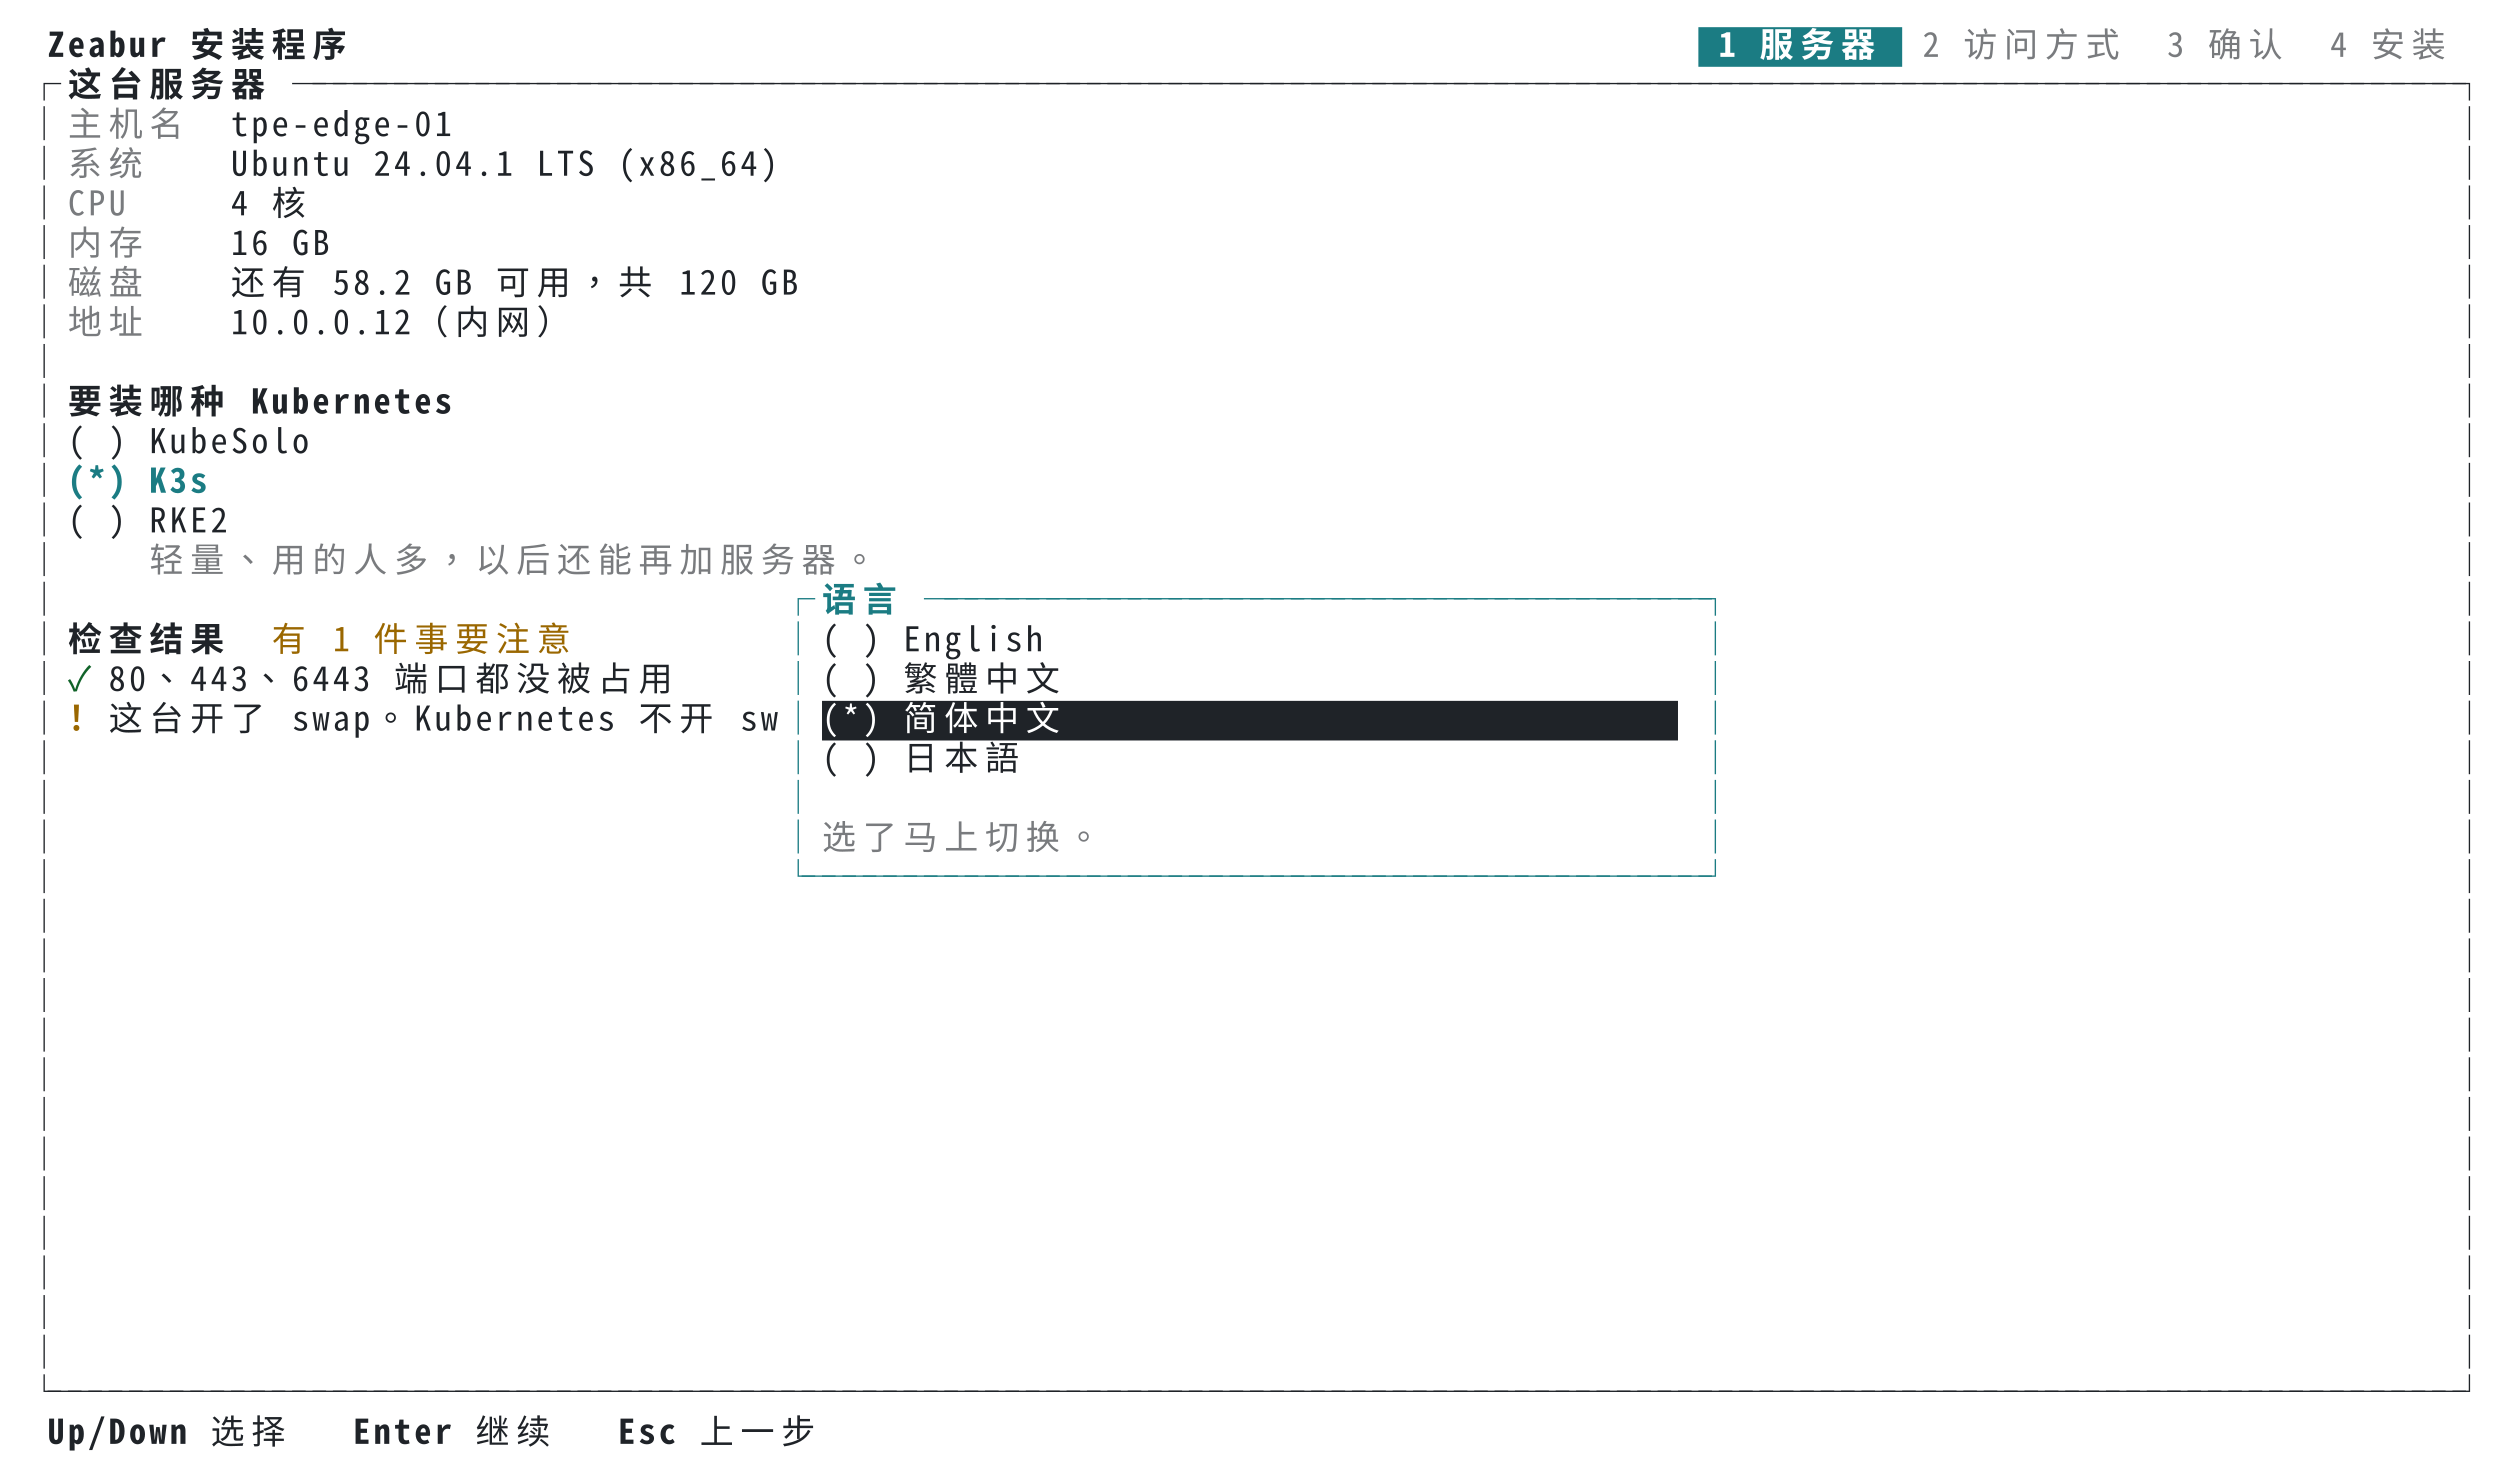
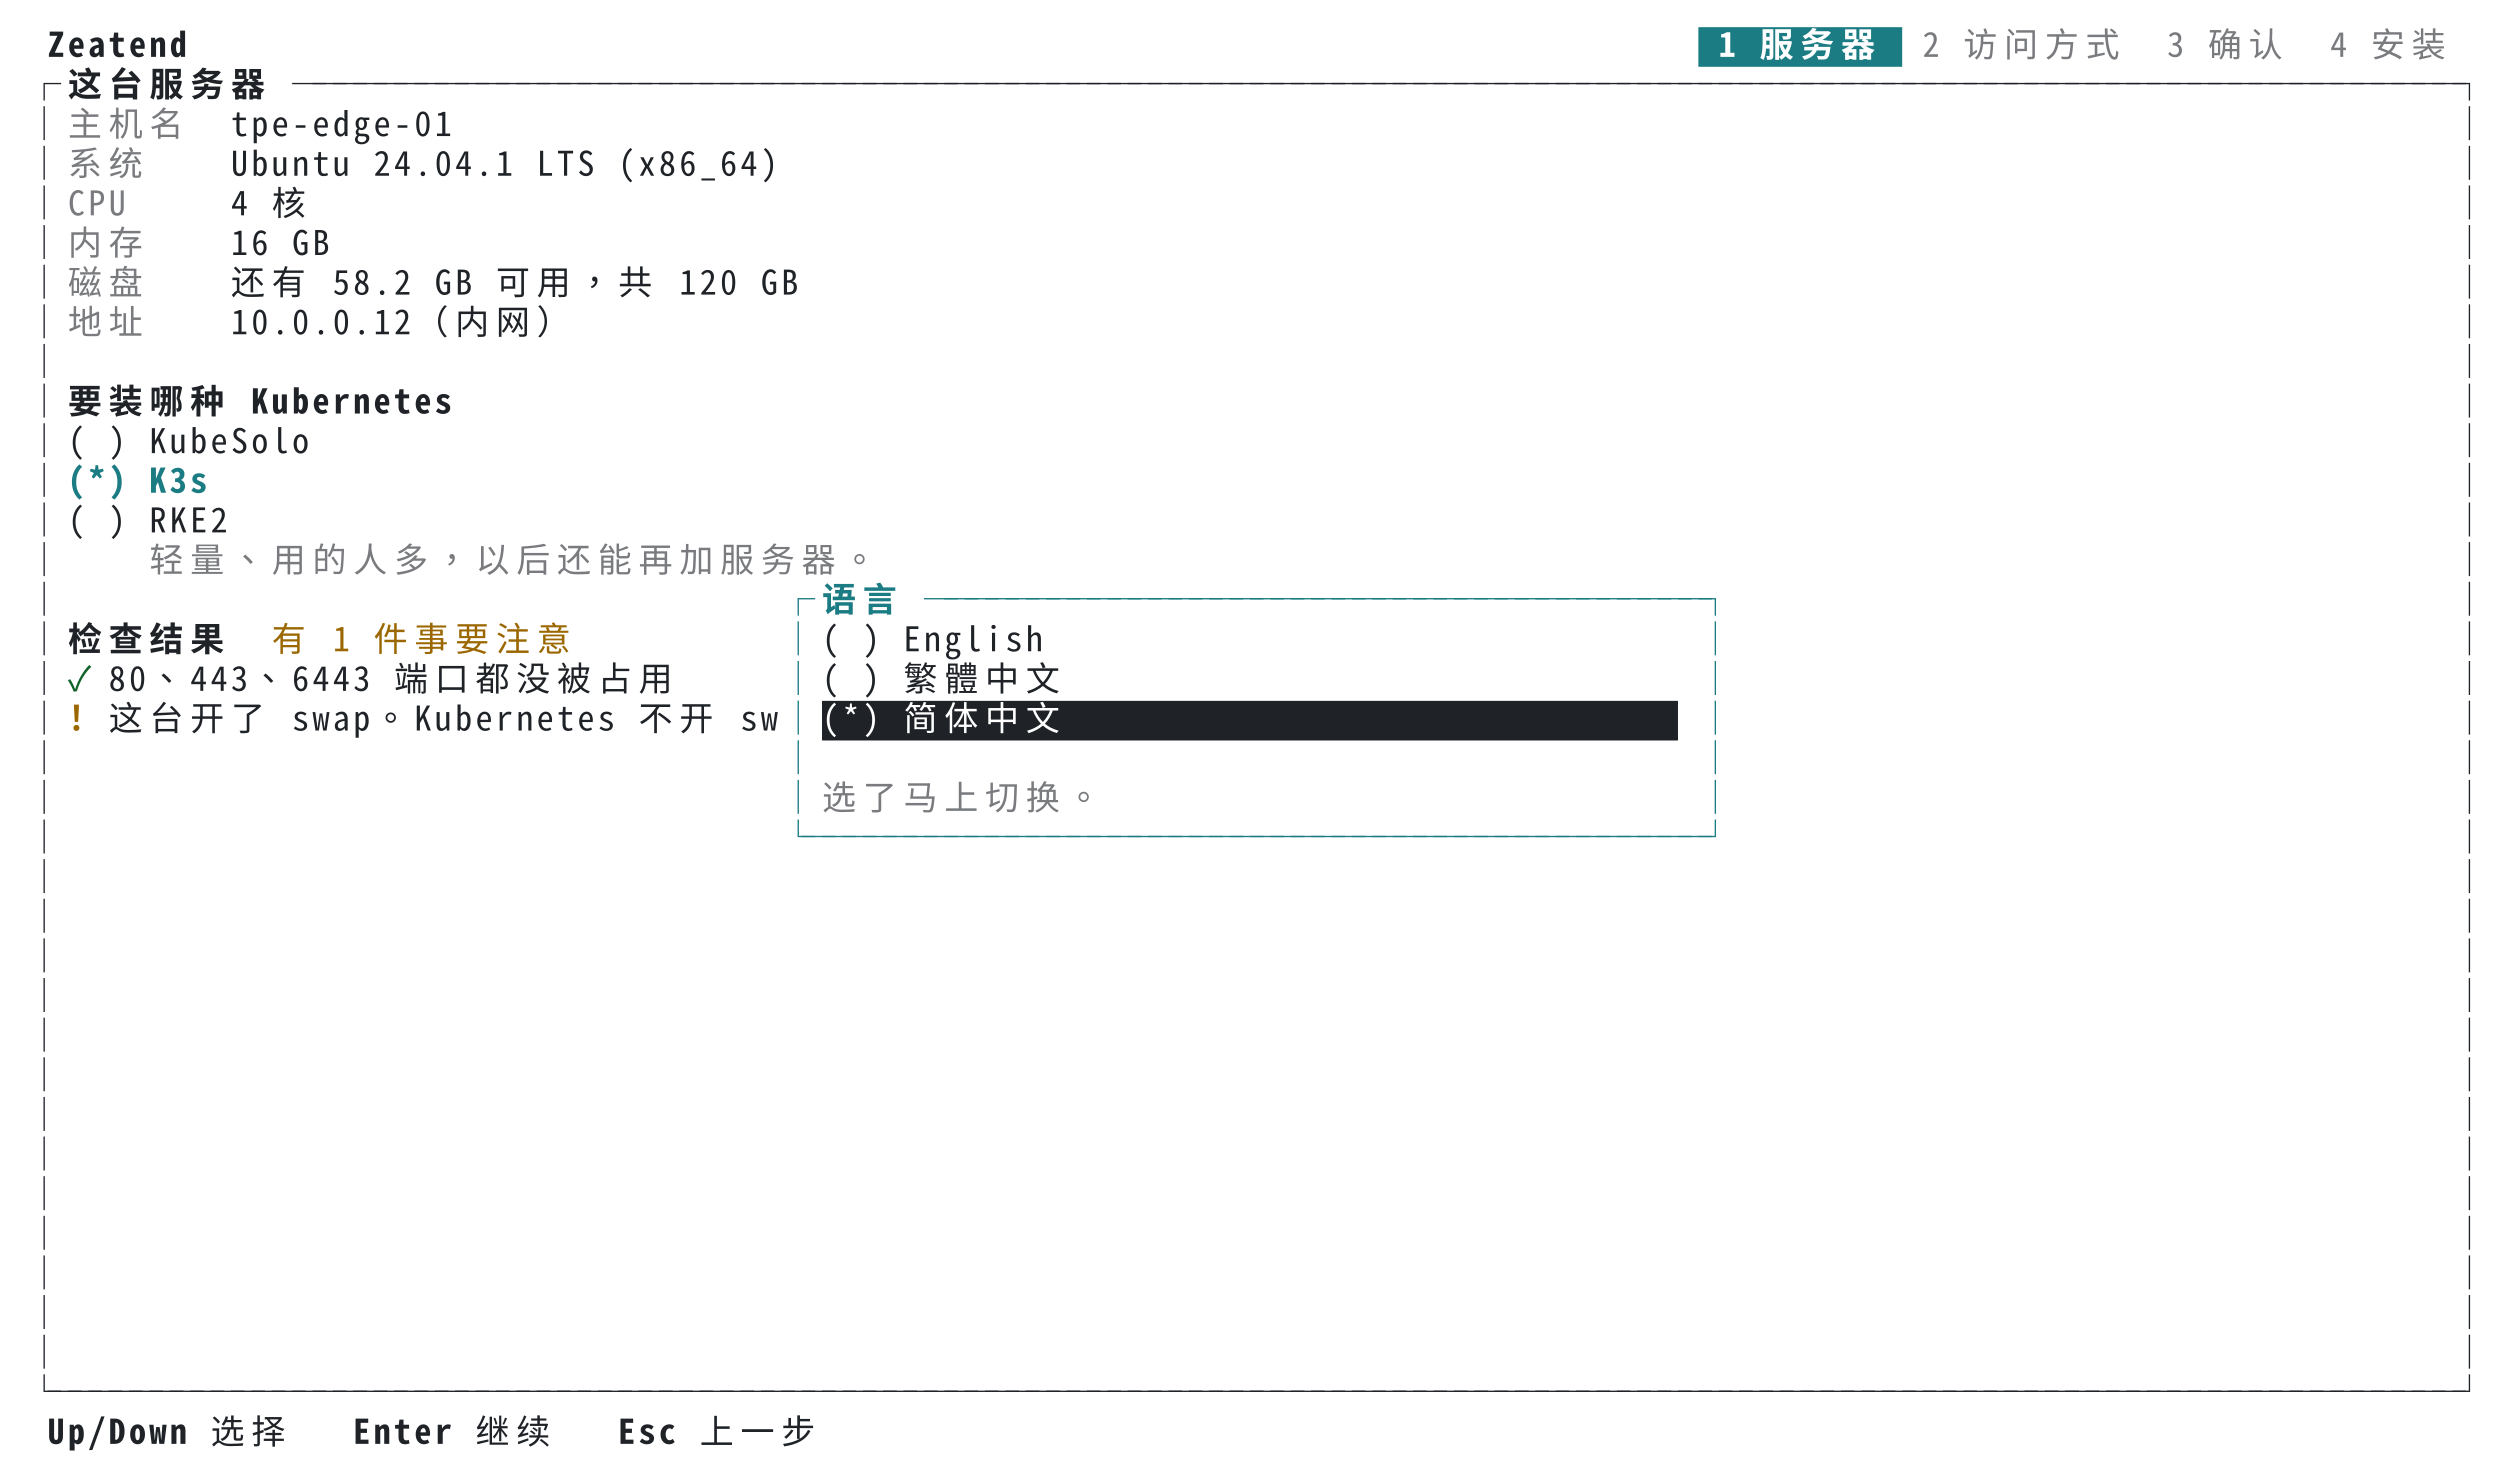
<svg xmlns="http://www.w3.org/2000/svg" xml:lang="zh-CN" width="1104" height="654" viewBox="0 0 1104 654">
  <style>svg{font:15px ui-monospace,SFMono-Regular,Menlo,'PingFang TC','PingFang SC','Hiragino Sans','Noto Sans Mono CJK TC',monospace}.bold{font-weight:700}.dim{opacity:.6}.f-fg{fill:#1f2328}.b-fg{fill:#1f2328}.f-bg{fill:#ffffff}.b-bg{fill:#ffffff}.f-black{fill:#24292f}.b-black{fill:#24292f}.f-red{fill:#cf222e}.b-red{fill:#cf222e}.f-green{fill:#116329}.b-green{fill:#116329}.f-yellow{fill:#9a6700}.b-yellow{fill:#9a6700}.f-blue{fill:#0969da}.b-blue{fill:#0969da}.f-magenta{fill:#8250df}.b-magenta{fill:#8250df}.f-cyan{fill:#1b7c83}.b-cyan{fill:#1b7c83}.f-gray{fill:#6e7781}.b-gray{fill:#6e7781}.f-darkgray{fill:#57606a}.b-darkgray{fill:#57606a}.f-white{fill:#6e7781}.b-white{fill:#6e7781}.f-lightcyan{fill:#1b7c83}.b-lightcyan{fill:#1b7c83}.f-lightgreen{fill:#116329}.b-lightgreen{fill:#116329}@media (prefers-color-scheme:dark){.f-fg{fill:#e6edf3}.b-fg{fill:#e6edf3}.f-bg{fill:#0d1117}.b-bg{fill:#0d1117}.f-black{fill:#484f58}.b-black{fill:#484f58}.f-red{fill:#ff7b72}.b-red{fill:#ff7b72}.f-green{fill:#3fb950}.b-green{fill:#3fb950}.f-yellow{fill:#d29922}.b-yellow{fill:#d29922}.f-blue{fill:#58a6ff}.b-blue{fill:#58a6ff}.f-magenta{fill:#bc8cff}.b-magenta{fill:#bc8cff}.f-cyan{fill:#39c5cf}.b-cyan{fill:#39c5cf}.f-gray{fill:#8b949e}.b-gray{fill:#8b949e}.f-darkgray{fill:#6e7681}.b-darkgray{fill:#6e7681}.f-white{fill:#b1bac4}.b-white{fill:#b1bac4}.f-lightcyan{fill:#56d4dd}.b-lightcyan{fill:#56d4dd}.f-lightgreen{fill:#56d364}.b-lightgreen{fill:#56d364}}</style>
  <rect class="b-bg" width="100%" height="100%" />
  <g class="f-fg bold">
    <text x="21.0" y="25.1">Z</text>
    <text x="30.0" y="25.1">e</text>
    <text x="39.0" y="25.1">a</text>
-     <text x="48.0" y="25.1">b</text>
-     <text x="57.0" y="25.1">u</text>
-     <text x="66.0" y="25.1">r</text>
-     <text x="84.0" y="25.1">安</text>
-     <text x="102.0" y="25.1">装</text>
-     <text x="120.0" y="25.1">程</text>
-     <text x="138.0" y="25.1">序</text>
+     <text x="48.0" y="25.1">t</text>
+     <text x="57.0" y="25.1">e</text>
+     <text x="66.0" y="25.1">n</text>
+     <text x="75.0" y="25.1">d</text>
  </g>
  <rect class="b-cyan" x="750.0" y="12.0" width="90.0" height="17.5" />
  <g class="f-bg bold">
    <text x="759.0" y="25.1">1</text>
    <text x="777.0" y="25.1">服</text>
    <text x="795.0" y="25.1">务</text>
    <text x="813.0" y="25.1">器</text>
  </g>
  <g class="f-fg dim">
    <text x="849.0" y="25.1">2</text>
    <text x="867.0" y="25.1">访</text>
    <text x="885.0" y="25.1">问</text>
    <text x="903.0" y="25.1">方</text>
    <text x="921.0" y="25.1">式</text>
    <text x="957.0" y="25.1">3</text>
    <text x="975.0" y="25.1">确</text>
    <text x="993.0" y="25.1">认</text>
    <text x="1029.0" y="25.1">4</text>
    <text x="1047.0" y="25.1">安</text>
    <text x="1065.0" y="25.1">装</text>
  </g>
  <g class="f-fg">
    <text x="12.0" y="42.6">┌</text>
  </g>
  <g class="f-fg bold">
    <text x="30.0" y="42.6">这</text>
    <text x="48.0" y="42.6">台</text>
    <text x="66.0" y="42.6">服</text>
    <text x="84.0" y="42.6">务</text>
    <text x="102.0" y="42.6">器</text>
  </g>
  <g class="f-fg">
    <text x="129.0" y="42.6">─</text>
    <text x="138.0" y="42.6">─</text>
    <text x="147.0" y="42.6">─</text>
    <text x="156.0" y="42.6">─</text>
    <text x="165.0" y="42.6">─</text>
    <text x="174.0" y="42.6">─</text>
    <text x="183.0" y="42.6">─</text>
    <text x="192.0" y="42.6">─</text>
    <text x="201.0" y="42.6">─</text>
    <text x="210.0" y="42.6">─</text>
    <text x="219.0" y="42.6">─</text>
    <text x="228.0" y="42.6">─</text>
    <text x="237.0" y="42.6">─</text>
    <text x="246.0" y="42.6">─</text>
    <text x="255.0" y="42.6">─</text>
    <text x="264.0" y="42.6">─</text>
    <text x="273.0" y="42.6">─</text>
    <text x="282.0" y="42.6">─</text>
    <text x="291.0" y="42.6">─</text>
    <text x="300.0" y="42.6">─</text>
    <text x="309.0" y="42.6">─</text>
    <text x="318.0" y="42.6">─</text>
    <text x="327.0" y="42.6">─</text>
    <text x="336.0" y="42.6">─</text>
    <text x="345.0" y="42.6">─</text>
    <text x="354.0" y="42.6">─</text>
    <text x="363.0" y="42.6">─</text>
    <text x="372.0" y="42.6">─</text>
    <text x="381.0" y="42.6">─</text>
    <text x="390.0" y="42.6">─</text>
    <text x="399.0" y="42.6">─</text>
    <text x="408.0" y="42.6">─</text>
    <text x="417.0" y="42.6">─</text>
    <text x="426.0" y="42.6">─</text>
    <text x="435.0" y="42.6">─</text>
    <text x="444.0" y="42.6">─</text>
    <text x="453.0" y="42.6">─</text>
    <text x="462.0" y="42.6">─</text>
    <text x="471.0" y="42.6">─</text>
    <text x="480.0" y="42.6">─</text>
    <text x="489.0" y="42.6">─</text>
    <text x="498.0" y="42.6">─</text>
    <text x="507.0" y="42.6">─</text>
    <text x="516.0" y="42.6">─</text>
    <text x="525.0" y="42.6">─</text>
    <text x="534.0" y="42.6">─</text>
    <text x="543.0" y="42.6">─</text>
    <text x="552.0" y="42.6">─</text>
    <text x="561.0" y="42.6">─</text>
    <text x="570.0" y="42.6">─</text>
    <text x="579.0" y="42.6">─</text>
    <text x="588.0" y="42.6">─</text>
    <text x="597.0" y="42.6">─</text>
    <text x="606.0" y="42.6">─</text>
    <text x="615.0" y="42.6">─</text>
    <text x="624.0" y="42.6">─</text>
    <text x="633.0" y="42.6">─</text>
    <text x="642.0" y="42.6">─</text>
    <text x="651.0" y="42.6">─</text>
    <text x="660.0" y="42.6">─</text>
    <text x="669.0" y="42.6">─</text>
    <text x="678.0" y="42.6">─</text>
    <text x="687.0" y="42.6">─</text>
    <text x="696.0" y="42.6">─</text>
    <text x="705.0" y="42.6">─</text>
    <text x="714.0" y="42.6">─</text>
    <text x="723.0" y="42.6">─</text>
    <text x="732.0" y="42.6">─</text>
    <text x="741.0" y="42.6">─</text>
    <text x="750.0" y="42.6">─</text>
    <text x="759.0" y="42.6">─</text>
    <text x="768.0" y="42.6">─</text>
    <text x="777.0" y="42.6">─</text>
    <text x="786.0" y="42.6">─</text>
    <text x="795.0" y="42.6">─</text>
    <text x="804.0" y="42.6">─</text>
    <text x="813.0" y="42.6">─</text>
    <text x="822.0" y="42.6">─</text>
    <text x="831.0" y="42.6">─</text>
    <text x="840.0" y="42.6">─</text>
    <text x="849.0" y="42.6">─</text>
    <text x="858.0" y="42.6">─</text>
    <text x="867.0" y="42.6">─</text>
    <text x="876.0" y="42.6">─</text>
    <text x="885.0" y="42.6">─</text>
    <text x="894.0" y="42.6">─</text>
    <text x="903.0" y="42.6">─</text>
    <text x="912.0" y="42.6">─</text>
    <text x="921.0" y="42.6">─</text>
    <text x="930.0" y="42.6">─</text>
    <text x="939.0" y="42.6">─</text>
    <text x="948.0" y="42.6">─</text>
    <text x="957.0" y="42.6">─</text>
    <text x="966.0" y="42.6">─</text>
    <text x="975.0" y="42.6">─</text>
    <text x="984.0" y="42.6">─</text>
    <text x="993.0" y="42.6">─</text>
    <text x="1002.0" y="42.6">─</text>
    <text x="1011.0" y="42.6">─</text>
    <text x="1020.0" y="42.6">─</text>
    <text x="1029.0" y="42.6">─</text>
    <text x="1038.0" y="42.6">─</text>
    <text x="1047.0" y="42.6">─</text>
    <text x="1056.0" y="42.6">─</text>
    <text x="1065.0" y="42.6">─</text>
    <text x="1074.0" y="42.6">─</text>
    <text x="1083.0" y="42.6">┐</text>
  </g>
  <g class="f-fg">
    <text x="12.0" y="60.1">│</text>
  </g>
  <g class="f-fg dim">
    <text x="30.0" y="60.1">主</text>
    <text x="48.0" y="60.1">机</text>
    <text x="66.0" y="60.1">名</text>
  </g>
  <g class="f-fg">
    <text x="102.0" y="60.1">t</text>
    <text x="111.0" y="60.1">p</text>
    <text x="120.0" y="60.1">e</text>
    <text x="129.0" y="60.1">-</text>
    <text x="138.0" y="60.1">e</text>
    <text x="147.0" y="60.1">d</text>
    <text x="156.0" y="60.1">g</text>
    <text x="165.0" y="60.1">e</text>
    <text x="174.0" y="60.1">-</text>
    <text x="183.0" y="60.1">0</text>
    <text x="192.0" y="60.1">1</text>
    <text x="1083.0" y="60.1">│</text>
  </g>
  <g class="f-fg">
    <text x="12.0" y="77.6">│</text>
  </g>
  <g class="f-fg dim">
    <text x="30.0" y="77.6">系</text>
    <text x="48.0" y="77.6">统</text>
  </g>
  <g class="f-fg">
    <text x="102.0" y="77.6">U</text>
    <text x="111.0" y="77.6">b</text>
    <text x="120.0" y="77.6">u</text>
    <text x="129.0" y="77.6">n</text>
    <text x="138.0" y="77.6">t</text>
    <text x="147.0" y="77.6">u</text>
    <text x="165.0" y="77.6">2</text>
    <text x="174.0" y="77.6">4</text>
    <text x="183.0" y="77.6">.</text>
    <text x="192.0" y="77.6">0</text>
    <text x="201.0" y="77.6">4</text>
    <text x="210.0" y="77.6">.</text>
    <text x="219.0" y="77.6">1</text>
    <text x="237.0" y="77.6">L</text>
    <text x="246.0" y="77.6">T</text>
    <text x="255.0" y="77.6">S</text>
    <text x="273.0" y="77.6">(</text>
    <text x="282.0" y="77.6">x</text>
    <text x="291.0" y="77.6">8</text>
    <text x="300.0" y="77.6">6</text>
    <text x="309.0" y="77.6">_</text>
    <text x="318.0" y="77.6">6</text>
    <text x="327.0" y="77.6">4</text>
    <text x="336.0" y="77.6">)</text>
    <text x="1083.0" y="77.6">│</text>
  </g>
  <g class="f-fg">
    <text x="12.0" y="95.1">│</text>
  </g>
  <g class="f-fg dim">
    <text x="30.0" y="95.1">C</text>
    <text x="39.0" y="95.1">P</text>
    <text x="48.0" y="95.1">U</text>
  </g>
  <g class="f-fg">
    <text x="102.0" y="95.1">4</text>
    <text x="120.0" y="95.1">核</text>
    <text x="1083.0" y="95.1">│</text>
  </g>
  <g class="f-fg">
    <text x="12.0" y="112.6">│</text>
  </g>
  <g class="f-fg dim">
    <text x="30.0" y="112.6">内</text>
    <text x="48.0" y="112.6">存</text>
  </g>
  <g class="f-fg">
    <text x="102.0" y="112.6">1</text>
    <text x="111.0" y="112.6">6</text>
    <text x="129.0" y="112.6">G</text>
    <text x="138.0" y="112.6">B</text>
    <text x="1083.0" y="112.6">│</text>
  </g>
  <g class="f-fg">
    <text x="12.0" y="130.1">│</text>
  </g>
  <g class="f-fg dim">
    <text x="30.0" y="130.1">磁</text>
    <text x="48.0" y="130.1">盘</text>
  </g>
  <g class="f-fg">
    <text x="102.0" y="130.1">还</text>
    <text x="120.0" y="130.1">有</text>
    <text x="147.0" y="130.1">5</text>
    <text x="156.0" y="130.1">8</text>
    <text x="165.0" y="130.1">.</text>
    <text x="174.0" y="130.1">2</text>
    <text x="192.0" y="130.1">G</text>
    <text x="201.0" y="130.1">B</text>
    <text x="219.0" y="130.1">可</text>
    <text x="237.0" y="130.1">用</text>
    <text x="255.0" y="130.1">，</text>
    <text x="273.0" y="130.1">共</text>
    <text x="300.0" y="130.1">1</text>
    <text x="309.0" y="130.1">2</text>
    <text x="318.0" y="130.1">0</text>
    <text x="336.0" y="130.1">G</text>
    <text x="345.0" y="130.1">B</text>
    <text x="1083.0" y="130.1">│</text>
  </g>
  <g class="f-fg">
    <text x="12.0" y="147.6">│</text>
  </g>
  <g class="f-fg dim">
    <text x="30.0" y="147.6">地</text>
    <text x="48.0" y="147.6">址</text>
  </g>
  <g class="f-fg">
    <text x="102.0" y="147.6">1</text>
    <text x="111.0" y="147.6">0</text>
    <text x="120.0" y="147.6">.</text>
    <text x="129.0" y="147.6">0</text>
    <text x="138.0" y="147.6">.</text>
    <text x="147.0" y="147.6">0</text>
    <text x="156.0" y="147.6">.</text>
    <text x="165.0" y="147.6">1</text>
    <text x="174.0" y="147.6">2</text>
    <text x="183.0" y="147.6">（</text>
    <text x="201.0" y="147.6">内</text>
    <text x="219.0" y="147.6">网</text>
    <text x="237.0" y="147.6">）</text>
    <text x="1083.0" y="147.6">│</text>
  </g>
  <g class="f-fg">
    <text x="12.0" y="165.1">│</text>
    <text x="1083.0" y="165.1">│</text>
  </g>
  <g class="f-fg">
    <text x="12.0" y="182.6">│</text>
  </g>
  <g class="f-fg bold">
    <text x="30.0" y="182.6">要</text>
    <text x="48.0" y="182.6">装</text>
    <text x="66.0" y="182.6">哪</text>
    <text x="84.0" y="182.6">种</text>
    <text x="111.0" y="182.6">K</text>
    <text x="120.0" y="182.6">u</text>
    <text x="129.0" y="182.6">b</text>
    <text x="138.0" y="182.6">e</text>
    <text x="147.0" y="182.6">r</text>
    <text x="156.0" y="182.6">n</text>
    <text x="165.0" y="182.6">e</text>
    <text x="174.0" y="182.6">t</text>
    <text x="183.0" y="182.6">e</text>
    <text x="192.0" y="182.6">s</text>
  </g>
  <g class="f-fg">
    <text x="1083.0" y="182.6">│</text>
  </g>
  <g class="f-fg">
    <text x="12.0" y="200.1">│</text>
    <text x="30.0" y="200.1">(</text>
    <text x="48.0" y="200.1">)</text>
    <text x="66.0" y="200.1">K</text>
    <text x="75.0" y="200.1">u</text>
    <text x="84.0" y="200.1">b</text>
    <text x="93.0" y="200.1">e</text>
    <text x="102.0" y="200.1">S</text>
    <text x="111.0" y="200.1">o</text>
    <text x="120.0" y="200.1">l</text>
    <text x="129.0" y="200.1">o</text>
    <text x="1083.0" y="200.1">│</text>
  </g>
  <g class="f-fg">
    <text x="12.0" y="217.6">│</text>
  </g>
  <g class="f-cyan bold">
    <text x="30.0" y="217.6">(</text>
    <text x="39.0" y="217.6">*</text>
    <text x="48.0" y="217.6">)</text>
    <text x="66.0" y="217.6">K</text>
    <text x="75.0" y="217.6">3</text>
    <text x="84.0" y="217.6">s</text>
  </g>
  <g class="f-fg">
    <text x="1083.0" y="217.6">│</text>
  </g>
  <g class="f-fg">
    <text x="12.0" y="235.1">│</text>
    <text x="30.0" y="235.1">(</text>
    <text x="48.0" y="235.1">)</text>
    <text x="66.0" y="235.1">R</text>
    <text x="75.0" y="235.1">K</text>
    <text x="84.0" y="235.1">E</text>
    <text x="93.0" y="235.1">2</text>
    <text x="1083.0" y="235.1">│</text>
  </g>
  <g class="f-fg">
    <text x="12.0" y="252.6">│</text>
  </g>
  <g class="f-fg dim">
    <text x="66.0" y="252.6">轻</text>
    <text x="84.0" y="252.6">量</text>
    <text x="102.0" y="252.6">、</text>
    <text x="120.0" y="252.6">用</text>
    <text x="138.0" y="252.6">的</text>
    <text x="156.0" y="252.6">人</text>
    <text x="174.0" y="252.6">多</text>
    <text x="192.0" y="252.6">，</text>
    <text x="210.0" y="252.6">以</text>
    <text x="228.0" y="252.6">后</text>
    <text x="246.0" y="252.6">还</text>
    <text x="264.0" y="252.6">能</text>
    <text x="282.0" y="252.6">再</text>
    <text x="300.0" y="252.6">加</text>
    <text x="318.0" y="252.6">服</text>
    <text x="336.0" y="252.6">务</text>
    <text x="354.0" y="252.6">器</text>
    <text x="372.0" y="252.6">。</text>
  </g>
  <g class="f-fg">
    <text x="1083.0" y="252.6">│</text>
  </g>
  <g class="f-fg">
    <text x="12.0" y="270.1">│</text>
  </g>
  <g class="f-cyan">
    <text x="345.0" y="270.1">┌</text>
  </g>
  <g class="f-cyan bold">
    <text x="363.0" y="270.1">语</text>
    <text x="381.0" y="270.1">言</text>
  </g>
  <g class="f-cyan">
    <text x="408.0" y="270.1">─</text>
    <text x="417.0" y="270.1">─</text>
    <text x="426.0" y="270.1">─</text>
    <text x="435.0" y="270.1">─</text>
    <text x="444.0" y="270.1">─</text>
    <text x="453.0" y="270.1">─</text>
    <text x="462.0" y="270.1">─</text>
    <text x="471.0" y="270.1">─</text>
    <text x="480.0" y="270.1">─</text>
    <text x="489.0" y="270.1">─</text>
    <text x="498.0" y="270.1">─</text>
    <text x="507.0" y="270.1">─</text>
    <text x="516.0" y="270.1">─</text>
    <text x="525.0" y="270.1">─</text>
    <text x="534.0" y="270.1">─</text>
    <text x="543.0" y="270.1">─</text>
    <text x="552.0" y="270.1">─</text>
    <text x="561.0" y="270.1">─</text>
    <text x="570.0" y="270.1">─</text>
    <text x="579.0" y="270.1">─</text>
    <text x="588.0" y="270.1">─</text>
    <text x="597.0" y="270.1">─</text>
    <text x="606.0" y="270.1">─</text>
    <text x="615.0" y="270.1">─</text>
    <text x="624.0" y="270.1">─</text>
    <text x="633.0" y="270.1">─</text>
    <text x="642.0" y="270.1">─</text>
    <text x="651.0" y="270.1">─</text>
    <text x="660.0" y="270.1">─</text>
    <text x="669.0" y="270.1">─</text>
    <text x="678.0" y="270.1">─</text>
    <text x="687.0" y="270.1">─</text>
    <text x="696.0" y="270.1">─</text>
    <text x="705.0" y="270.1">─</text>
    <text x="714.0" y="270.1">─</text>
    <text x="723.0" y="270.1">─</text>
    <text x="732.0" y="270.1">─</text>
    <text x="741.0" y="270.1">─</text>
    <text x="750.0" y="270.1">┐</text>
  </g>
  <g class="f-fg">
    <text x="1083.0" y="270.1">│</text>
  </g>
  <g class="f-fg">
    <text x="12.0" y="287.6">│</text>
  </g>
  <g class="f-fg bold">
    <text x="30.0" y="287.6">检</text>
    <text x="48.0" y="287.6">查</text>
    <text x="66.0" y="287.6">结</text>
    <text x="84.0" y="287.6">果</text>
  </g>
  <g class="f-yellow">
    <text x="120.0" y="287.6">有</text>
    <text x="147.0" y="287.6">1</text>
    <text x="165.0" y="287.6">件</text>
    <text x="183.0" y="287.6">事</text>
    <text x="201.0" y="287.6">要</text>
    <text x="219.0" y="287.6">注</text>
    <text x="237.0" y="287.6">意</text>
  </g>
  <g class="f-cyan">
    <text x="345.0" y="287.6">│</text>
  </g>
  <g class="f-fg">
    <text x="363.0" y="287.6">(</text>
    <text x="381.0" y="287.6">)</text>
    <text x="399.0" y="287.6">E</text>
    <text x="408.0" y="287.6">n</text>
    <text x="417.0" y="287.6">g</text>
    <text x="426.0" y="287.6">l</text>
    <text x="435.0" y="287.6">i</text>
    <text x="444.0" y="287.6">s</text>
    <text x="453.0" y="287.6">h</text>
  </g>
  <g class="f-cyan">
    <text x="750.0" y="287.6">│</text>
  </g>
  <g class="f-fg">
    <text x="1083.0" y="287.6">│</text>
  </g>
  <g class="f-fg">
    <text x="12.0" y="305.1">│</text>
  </g>
  <g class="f-green">
    <text x="30.0" y="305.1">✓</text>
  </g>
  <g class="f-fg">
    <text x="48.0" y="305.1">8</text>
    <text x="57.0" y="305.1">0</text>
    <text x="66.0" y="305.1">、</text>
    <text x="84.0" y="305.1">4</text>
    <text x="93.0" y="305.1">4</text>
    <text x="102.0" y="305.1">3</text>
    <text x="111.0" y="305.1">、</text>
    <text x="129.0" y="305.1">6</text>
    <text x="138.0" y="305.1">4</text>
    <text x="147.0" y="305.1">4</text>
    <text x="156.0" y="305.1">3</text>
    <text x="174.0" y="305.1">端</text>
    <text x="192.0" y="305.1">口</text>
    <text x="210.0" y="305.1">都</text>
    <text x="228.0" y="305.1">没</text>
    <text x="246.0" y="305.1">被</text>
    <text x="264.0" y="305.1">占</text>
    <text x="282.0" y="305.1">用</text>
  </g>
  <g class="f-cyan">
    <text x="345.0" y="305.1">│</text>
  </g>
  <g class="f-fg">
    <text x="363.0" y="305.1">(</text>
    <text x="381.0" y="305.1">)</text>
    <text x="399.0" y="305.1">繁</text>
    <text x="417.0" y="305.1">體</text>
    <text x="435.0" y="305.1">中</text>
    <text x="453.0" y="305.1">文</text>
  </g>
  <g class="f-cyan">
    <text x="750.0" y="305.1">│</text>
  </g>
  <g class="f-fg">
    <text x="1083.0" y="305.1">│</text>
  </g>
  <g class="f-fg">
    <text x="12.0" y="322.6">│</text>
  </g>
  <g class="f-yellow bold">
    <text x="30.0" y="322.6">!</text>
  </g>
  <g class="f-fg">
    <text x="48.0" y="322.6">这</text>
    <text x="66.0" y="322.6">台</text>
    <text x="84.0" y="322.6">开</text>
    <text x="102.0" y="322.6">了</text>
    <text x="129.0" y="322.6">s</text>
    <text x="138.0" y="322.6">w</text>
    <text x="147.0" y="322.6">a</text>
    <text x="156.0" y="322.6">p</text>
    <text x="165.0" y="322.6">。</text>
    <text x="183.0" y="322.6">K</text>
    <text x="192.0" y="322.6">u</text>
    <text x="201.0" y="322.6">b</text>
    <text x="210.0" y="322.6">e</text>
    <text x="219.0" y="322.6">r</text>
    <text x="228.0" y="322.6">n</text>
    <text x="237.0" y="322.6">e</text>
    <text x="246.0" y="322.6">t</text>
    <text x="255.0" y="322.6">e</text>
    <text x="264.0" y="322.6">s</text>
    <text x="282.0" y="322.6">不</text>
    <text x="300.0" y="322.6">开</text>
    <text x="327.0" y="322.6">s</text>
    <text x="336.0" y="322.6">w</text>
  </g>
  <g class="f-cyan">
    <text x="345.0" y="322.6">│</text>
  </g>
  <rect class="b-fg" x="363.0" y="309.5" width="378.0" height="17.5" />
  <g class="f-bg">
    <text x="363.0" y="322.6">(</text>
    <text x="372.0" y="322.6">*</text>
    <text x="381.0" y="322.6">)</text>
    <text x="399.0" y="322.6">简</text>
    <text x="417.0" y="322.6">体</text>
    <text x="435.0" y="322.6">中</text>
    <text x="453.0" y="322.6">文</text>
  </g>
  <g class="f-cyan">
    <text x="750.0" y="322.6">│</text>
  </g>
  <g class="f-fg">
    <text x="1083.0" y="322.6">│</text>
  </g>
  <g class="f-fg">
    <text x="12.0" y="340.1">│</text>
  </g>
  <g class="f-cyan">
    <text x="345.0" y="340.1">│</text>
  </g>
-   <g class="f-fg">
-     <text x="363.0" y="340.1">(</text>
-     <text x="381.0" y="340.1">)</text>
-     <text x="399.0" y="340.1">日</text>
-     <text x="417.0" y="340.1">本</text>
-     <text x="435.0" y="340.1">語</text>
-   </g>
  <g class="f-cyan">
    <text x="750.0" y="340.1">│</text>
  </g>
  <g class="f-fg">
    <text x="1083.0" y="340.1">│</text>
  </g>
  <g class="f-fg">
    <text x="12.0" y="357.6">│</text>
  </g>
  <g class="f-cyan">
    <text x="345.0" y="357.6">│</text>
  </g>
+   <g class="f-fg dim">
+     <text x="363.0" y="357.6">选</text>
+     <text x="381.0" y="357.6">了</text>
+     <text x="399.0" y="357.6">马</text>
+     <text x="417.0" y="357.6">上</text>
+     <text x="435.0" y="357.6">切</text>
+     <text x="453.0" y="357.6">换</text>
+     <text x="471.0" y="357.6">。</text>
+   </g>
  <g class="f-cyan">
    <text x="750.0" y="357.6">│</text>
  </g>
  <g class="f-fg">
    <text x="1083.0" y="357.6">│</text>
  </g>
  <g class="f-fg">
    <text x="12.0" y="375.1">│</text>
  </g>
  <g class="f-cyan">
-     <text x="345.0" y="375.1">│</text>
-   </g>
-   <g class="f-fg dim">
-     <text x="363.0" y="375.1">选</text>
-     <text x="381.0" y="375.1">了</text>
-     <text x="399.0" y="375.1">马</text>
-     <text x="417.0" y="375.1">上</text>
-     <text x="435.0" y="375.1">切</text>
-     <text x="453.0" y="375.1">换</text>
-     <text x="471.0" y="375.1">。</text>
-   </g>
-   <g class="f-cyan">
-     <text x="750.0" y="375.1">│</text>
+     <text x="345.0" y="375.1">└</text>
+     <text x="354.0" y="375.1">─</text>
+     <text x="363.0" y="375.1">─</text>
+     <text x="372.0" y="375.1">─</text>
+     <text x="381.0" y="375.1">─</text>
+     <text x="390.0" y="375.1">─</text>
+     <text x="399.0" y="375.1">─</text>
+     <text x="408.0" y="375.1">─</text>
+     <text x="417.0" y="375.1">─</text>
+     <text x="426.0" y="375.1">─</text>
+     <text x="435.0" y="375.1">─</text>
+     <text x="444.0" y="375.1">─</text>
+     <text x="453.0" y="375.1">─</text>
+     <text x="462.0" y="375.1">─</text>
+     <text x="471.0" y="375.1">─</text>
+     <text x="480.0" y="375.1">─</text>
+     <text x="489.0" y="375.1">─</text>
+     <text x="498.0" y="375.1">─</text>
+     <text x="507.0" y="375.1">─</text>
+     <text x="516.0" y="375.1">─</text>
+     <text x="525.0" y="375.1">─</text>
+     <text x="534.0" y="375.1">─</text>
+     <text x="543.0" y="375.1">─</text>
+     <text x="552.0" y="375.1">─</text>
+     <text x="561.0" y="375.1">─</text>
+     <text x="570.0" y="375.1">─</text>
+     <text x="579.0" y="375.1">─</text>
+     <text x="588.0" y="375.1">─</text>
+     <text x="597.0" y="375.1">─</text>
+     <text x="606.0" y="375.1">─</text>
+     <text x="615.0" y="375.1">─</text>
+     <text x="624.0" y="375.1">─</text>
+     <text x="633.0" y="375.1">─</text>
+     <text x="642.0" y="375.1">─</text>
+     <text x="651.0" y="375.1">─</text>
+     <text x="660.0" y="375.1">─</text>
+     <text x="669.0" y="375.1">─</text>
+     <text x="678.0" y="375.1">─</text>
+     <text x="687.0" y="375.1">─</text>
+     <text x="696.0" y="375.1">─</text>
+     <text x="705.0" y="375.1">─</text>
+     <text x="714.0" y="375.1">─</text>
+     <text x="723.0" y="375.1">─</text>
+     <text x="732.0" y="375.1">─</text>
+     <text x="741.0" y="375.1">─</text>
+     <text x="750.0" y="375.1">┘</text>
  </g>
  <g class="f-fg">
    <text x="1083.0" y="375.1">│</text>
  </g>
  <g class="f-fg">
    <text x="12.0" y="392.6">│</text>
-   </g>
-   <g class="f-cyan">
-     <text x="345.0" y="392.6">└</text>
-     <text x="354.0" y="392.6">─</text>
-     <text x="363.0" y="392.6">─</text>
-     <text x="372.0" y="392.6">─</text>
-     <text x="381.0" y="392.6">─</text>
-     <text x="390.0" y="392.6">─</text>
-     <text x="399.0" y="392.6">─</text>
-     <text x="408.0" y="392.6">─</text>
-     <text x="417.0" y="392.6">─</text>
-     <text x="426.0" y="392.6">─</text>
-     <text x="435.0" y="392.6">─</text>
-     <text x="444.0" y="392.6">─</text>
-     <text x="453.0" y="392.6">─</text>
-     <text x="462.0" y="392.6">─</text>
-     <text x="471.0" y="392.6">─</text>
-     <text x="480.0" y="392.6">─</text>
-     <text x="489.0" y="392.6">─</text>
-     <text x="498.0" y="392.6">─</text>
-     <text x="507.0" y="392.6">─</text>
-     <text x="516.0" y="392.6">─</text>
-     <text x="525.0" y="392.6">─</text>
-     <text x="534.0" y="392.6">─</text>
-     <text x="543.0" y="392.6">─</text>
-     <text x="552.0" y="392.6">─</text>
-     <text x="561.0" y="392.6">─</text>
-     <text x="570.0" y="392.6">─</text>
-     <text x="579.0" y="392.6">─</text>
-     <text x="588.0" y="392.6">─</text>
-     <text x="597.0" y="392.6">─</text>
-     <text x="606.0" y="392.6">─</text>
-     <text x="615.0" y="392.6">─</text>
-     <text x="624.0" y="392.6">─</text>
-     <text x="633.0" y="392.6">─</text>
-     <text x="642.0" y="392.6">─</text>
-     <text x="651.0" y="392.6">─</text>
-     <text x="660.0" y="392.6">─</text>
-     <text x="669.0" y="392.6">─</text>
-     <text x="678.0" y="392.6">─</text>
-     <text x="687.0" y="392.6">─</text>
-     <text x="696.0" y="392.6">─</text>
-     <text x="705.0" y="392.6">─</text>
-     <text x="714.0" y="392.6">─</text>
-     <text x="723.0" y="392.6">─</text>
-     <text x="732.0" y="392.6">─</text>
-     <text x="741.0" y="392.6">─</text>
-     <text x="750.0" y="392.6">┘</text>
-   </g>
-   <g class="f-fg">
    <text x="1083.0" y="392.6">│</text>
  </g>
  <g class="f-fg">
    <text x="12.0" y="410.1">│</text>
    <text x="1083.0" y="410.1">│</text>
  </g>
  <g class="f-fg">
    <text x="12.0" y="427.6">│</text>
    <text x="1083.0" y="427.6">│</text>
  </g>
  <g class="f-fg">
    <text x="12.0" y="445.1">│</text>
    <text x="1083.0" y="445.1">│</text>
  </g>
  <g class="f-fg">
    <text x="12.0" y="462.6">│</text>
    <text x="1083.0" y="462.6">│</text>
  </g>
  <g class="f-fg">
    <text x="12.0" y="480.1">│</text>
    <text x="1083.0" y="480.1">│</text>
  </g>
  <g class="f-fg">
    <text x="12.0" y="497.6">│</text>
    <text x="1083.0" y="497.6">│</text>
  </g>
  <g class="f-fg">
    <text x="12.0" y="515.1">│</text>
    <text x="1083.0" y="515.1">│</text>
  </g>
  <g class="f-fg">
    <text x="12.0" y="532.6">│</text>
    <text x="1083.0" y="532.6">│</text>
  </g>
  <g class="f-fg">
    <text x="12.0" y="550.1">│</text>
    <text x="1083.0" y="550.1">│</text>
  </g>
  <g class="f-fg">
    <text x="12.0" y="567.6">│</text>
    <text x="1083.0" y="567.6">│</text>
  </g>
  <g class="f-fg">
    <text x="12.0" y="585.1">│</text>
    <text x="1083.0" y="585.1">│</text>
  </g>
  <g class="f-fg">
    <text x="12.0" y="602.6">│</text>
    <text x="1083.0" y="602.6">│</text>
  </g>
  <g class="f-fg">
    <text x="12.0" y="620.1">└</text>
    <text x="21.0" y="620.1">─</text>
    <text x="30.0" y="620.1">─</text>
    <text x="39.0" y="620.1">─</text>
    <text x="48.0" y="620.1">─</text>
    <text x="57.0" y="620.1">─</text>
    <text x="66.0" y="620.1">─</text>
    <text x="75.0" y="620.1">─</text>
    <text x="84.0" y="620.1">─</text>
    <text x="93.0" y="620.1">─</text>
    <text x="102.0" y="620.1">─</text>
    <text x="111.0" y="620.1">─</text>
    <text x="120.0" y="620.1">─</text>
    <text x="129.0" y="620.1">─</text>
    <text x="138.0" y="620.1">─</text>
    <text x="147.0" y="620.1">─</text>
    <text x="156.0" y="620.1">─</text>
    <text x="165.0" y="620.1">─</text>
    <text x="174.0" y="620.1">─</text>
    <text x="183.0" y="620.1">─</text>
    <text x="192.0" y="620.1">─</text>
    <text x="201.0" y="620.1">─</text>
    <text x="210.0" y="620.1">─</text>
    <text x="219.0" y="620.1">─</text>
    <text x="228.0" y="620.1">─</text>
    <text x="237.0" y="620.1">─</text>
    <text x="246.0" y="620.1">─</text>
    <text x="255.0" y="620.1">─</text>
    <text x="264.0" y="620.1">─</text>
    <text x="273.0" y="620.1">─</text>
    <text x="282.0" y="620.1">─</text>
    <text x="291.0" y="620.1">─</text>
    <text x="300.0" y="620.1">─</text>
    <text x="309.0" y="620.1">─</text>
    <text x="318.0" y="620.1">─</text>
    <text x="327.0" y="620.1">─</text>
    <text x="336.0" y="620.1">─</text>
    <text x="345.0" y="620.1">─</text>
    <text x="354.0" y="620.1">─</text>
    <text x="363.0" y="620.1">─</text>
    <text x="372.0" y="620.1">─</text>
    <text x="381.0" y="620.1">─</text>
    <text x="390.0" y="620.1">─</text>
    <text x="399.0" y="620.1">─</text>
    <text x="408.0" y="620.1">─</text>
    <text x="417.0" y="620.1">─</text>
    <text x="426.0" y="620.1">─</text>
    <text x="435.0" y="620.1">─</text>
    <text x="444.0" y="620.1">─</text>
    <text x="453.0" y="620.1">─</text>
    <text x="462.0" y="620.1">─</text>
    <text x="471.0" y="620.1">─</text>
    <text x="480.0" y="620.1">─</text>
    <text x="489.0" y="620.1">─</text>
    <text x="498.0" y="620.1">─</text>
    <text x="507.0" y="620.1">─</text>
    <text x="516.0" y="620.1">─</text>
    <text x="525.0" y="620.1">─</text>
    <text x="534.0" y="620.1">─</text>
    <text x="543.0" y="620.1">─</text>
    <text x="552.0" y="620.1">─</text>
    <text x="561.0" y="620.1">─</text>
    <text x="570.0" y="620.1">─</text>
    <text x="579.0" y="620.1">─</text>
    <text x="588.0" y="620.1">─</text>
    <text x="597.0" y="620.1">─</text>
    <text x="606.0" y="620.1">─</text>
    <text x="615.0" y="620.1">─</text>
    <text x="624.0" y="620.1">─</text>
    <text x="633.0" y="620.1">─</text>
    <text x="642.0" y="620.1">─</text>
    <text x="651.0" y="620.1">─</text>
    <text x="660.0" y="620.1">─</text>
    <text x="669.0" y="620.1">─</text>
    <text x="678.0" y="620.1">─</text>
    <text x="687.0" y="620.1">─</text>
    <text x="696.0" y="620.1">─</text>
    <text x="705.0" y="620.1">─</text>
    <text x="714.0" y="620.1">─</text>
    <text x="723.0" y="620.1">─</text>
    <text x="732.0" y="620.1">─</text>
    <text x="741.0" y="620.1">─</text>
    <text x="750.0" y="620.1">─</text>
    <text x="759.0" y="620.1">─</text>
    <text x="768.0" y="620.1">─</text>
    <text x="777.0" y="620.1">─</text>
    <text x="786.0" y="620.1">─</text>
    <text x="795.0" y="620.1">─</text>
    <text x="804.0" y="620.1">─</text>
    <text x="813.0" y="620.1">─</text>
    <text x="822.0" y="620.1">─</text>
    <text x="831.0" y="620.1">─</text>
    <text x="840.0" y="620.1">─</text>
    <text x="849.0" y="620.1">─</text>
    <text x="858.0" y="620.1">─</text>
    <text x="867.0" y="620.1">─</text>
    <text x="876.0" y="620.1">─</text>
    <text x="885.0" y="620.1">─</text>
    <text x="894.0" y="620.1">─</text>
    <text x="903.0" y="620.1">─</text>
    <text x="912.0" y="620.1">─</text>
    <text x="921.0" y="620.1">─</text>
    <text x="930.0" y="620.1">─</text>
    <text x="939.0" y="620.1">─</text>
    <text x="948.0" y="620.1">─</text>
    <text x="957.0" y="620.1">─</text>
    <text x="966.0" y="620.1">─</text>
    <text x="975.0" y="620.1">─</text>
    <text x="984.0" y="620.1">─</text>
    <text x="993.0" y="620.1">─</text>
    <text x="1002.0" y="620.1">─</text>
    <text x="1011.0" y="620.1">─</text>
    <text x="1020.0" y="620.1">─</text>
    <text x="1029.0" y="620.1">─</text>
    <text x="1038.0" y="620.1">─</text>
    <text x="1047.0" y="620.1">─</text>
    <text x="1056.0" y="620.1">─</text>
    <text x="1065.0" y="620.1">─</text>
    <text x="1074.0" y="620.1">─</text>
    <text x="1083.0" y="620.1">┘</text>
  </g>
  <g class="f-fg bold">
    <text x="21.0" y="637.6">U</text>
    <text x="30.0" y="637.6">p</text>
    <text x="39.0" y="637.6">/</text>
    <text x="48.0" y="637.6">D</text>
    <text x="57.0" y="637.6">o</text>
    <text x="66.0" y="637.6">w</text>
    <text x="75.0" y="637.6">n</text>
  </g>
  <g class="f-fg">
    <text x="93.0" y="637.6">选</text>
    <text x="111.0" y="637.6">择</text>
  </g>
  <g class="f-fg bold">
    <text x="156.0" y="637.6">E</text>
    <text x="165.0" y="637.6">n</text>
    <text x="174.0" y="637.6">t</text>
    <text x="183.0" y="637.6">e</text>
    <text x="192.0" y="637.6">r</text>
  </g>
  <g class="f-fg">
    <text x="210.0" y="637.6">继</text>
    <text x="228.0" y="637.6">续</text>
  </g>
  <g class="f-fg bold">
    <text x="273.0" y="637.6">E</text>
    <text x="282.0" y="637.6">s</text>
    <text x="291.0" y="637.6">c</text>
  </g>
  <g class="f-fg">
    <text x="309.0" y="637.6">上</text>
    <text x="327.0" y="637.6">一</text>
    <text x="345.0" y="637.6">步</text>
  </g>
</svg>
